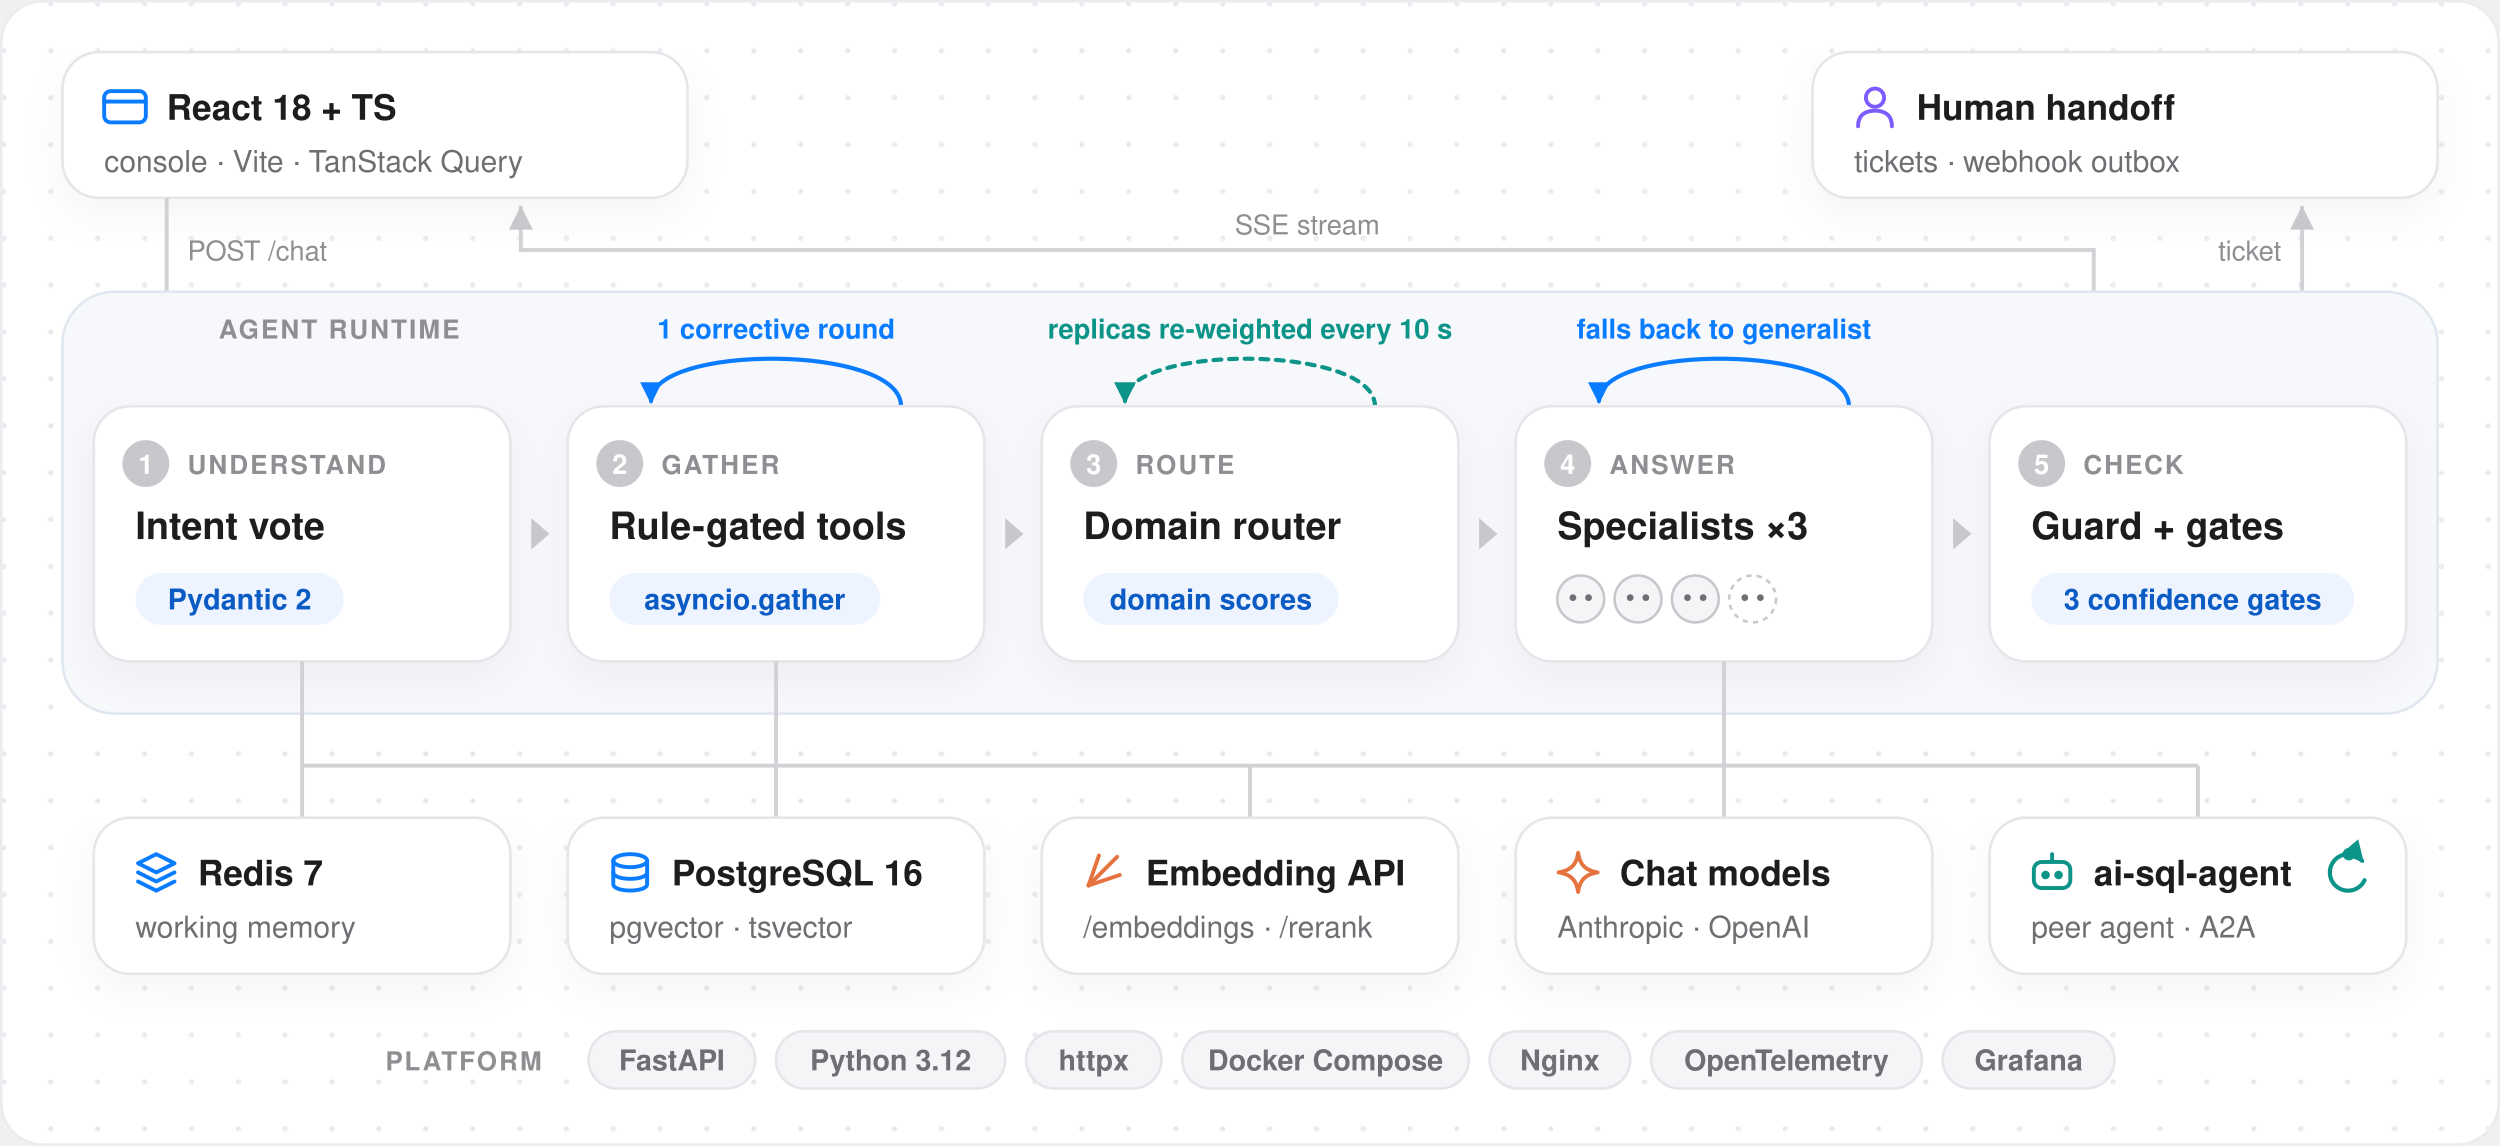
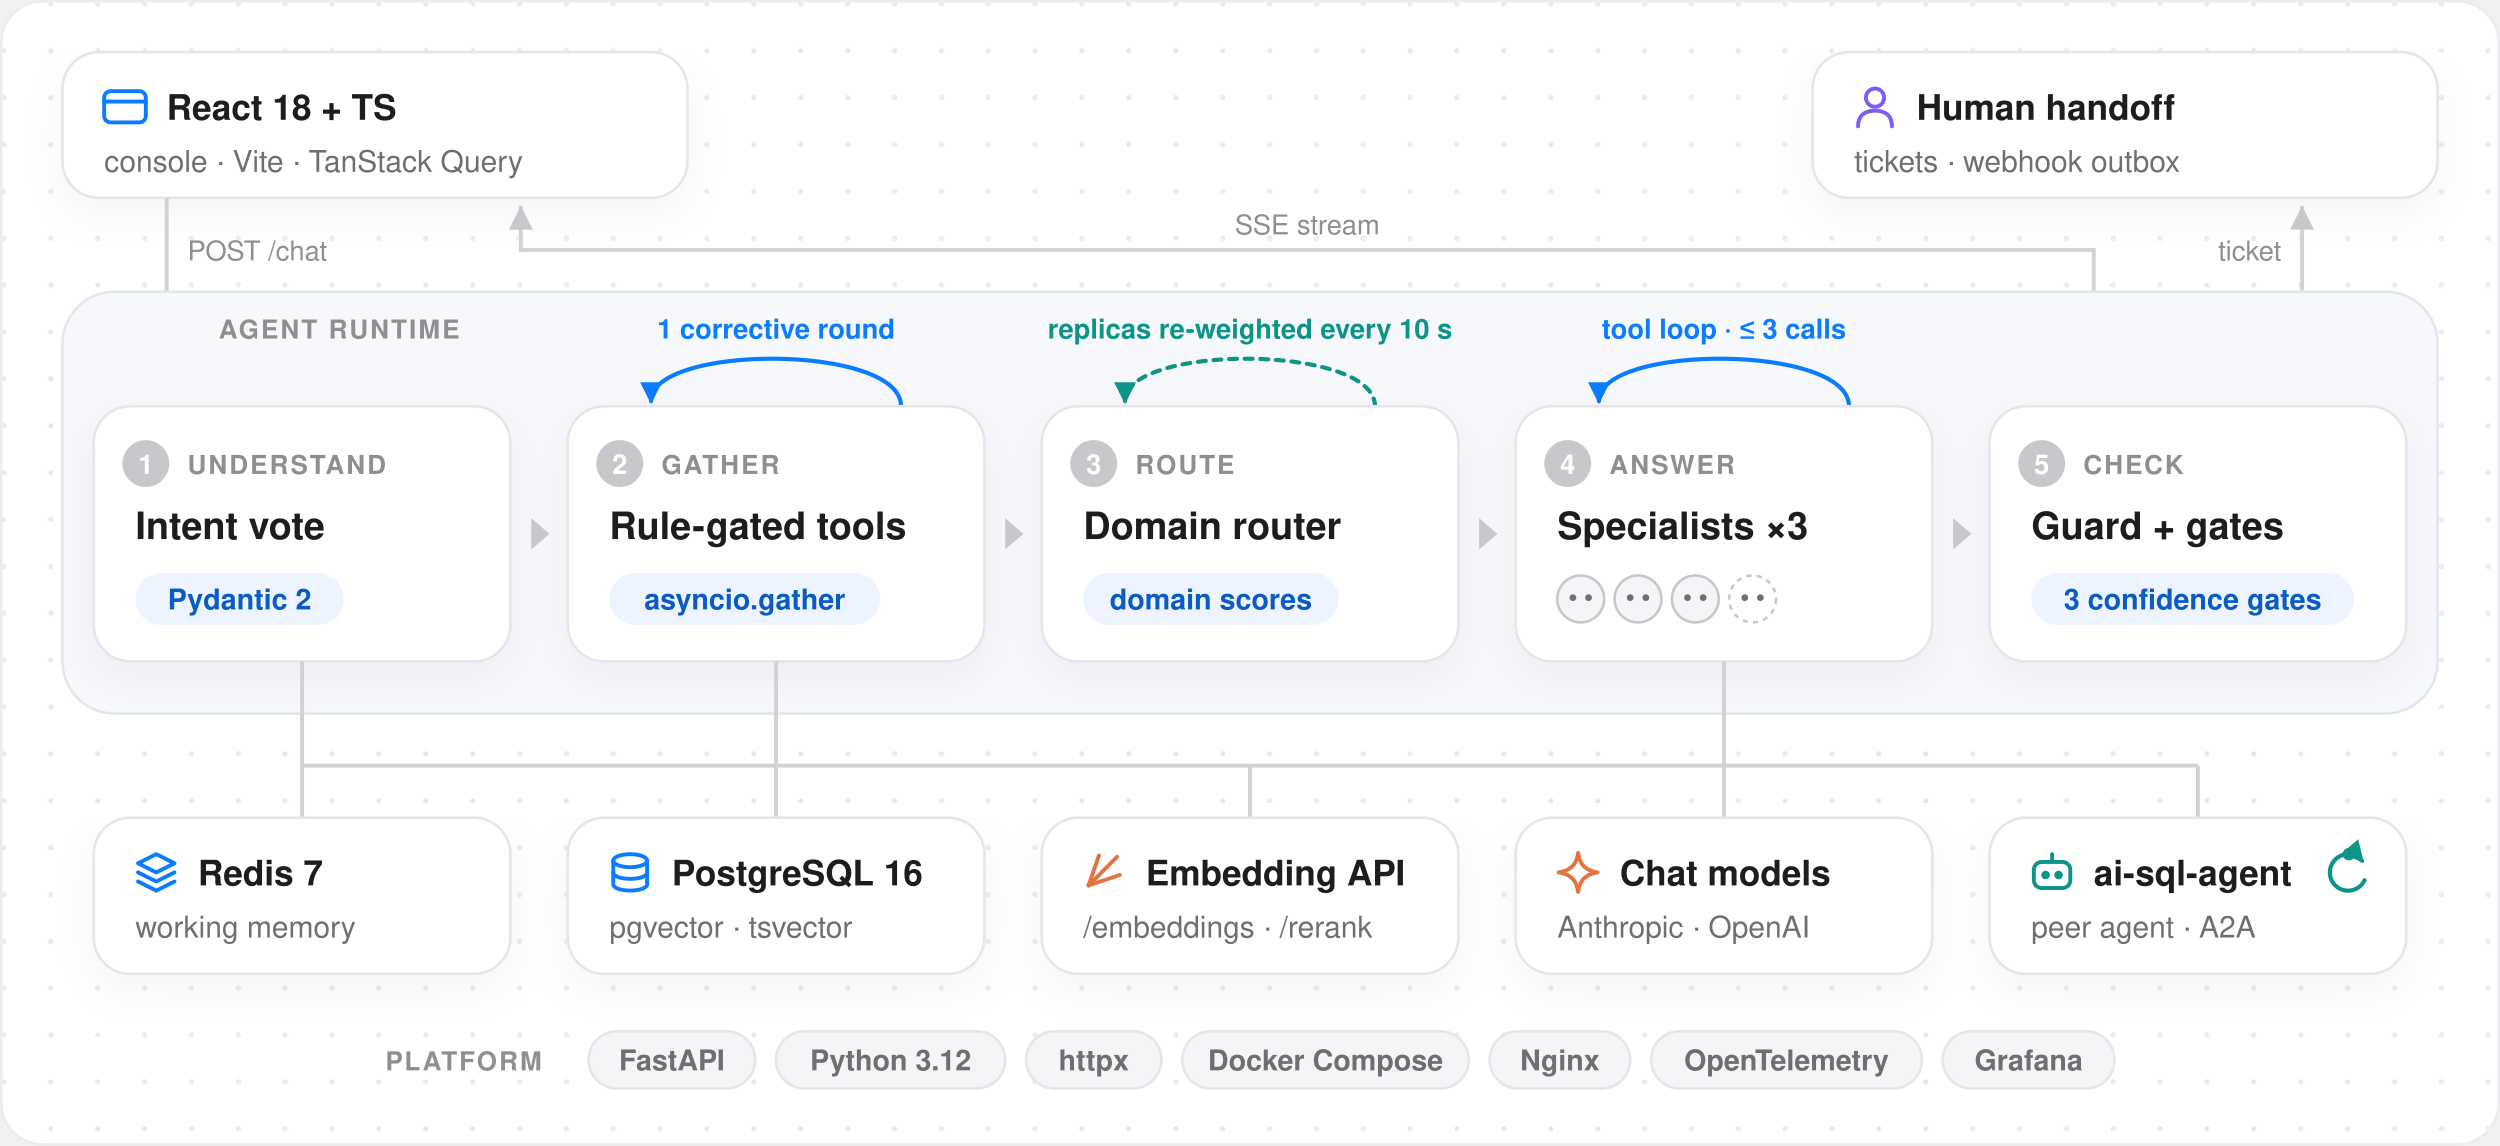
<svg xmlns="http://www.w3.org/2000/svg" viewBox="0 0 960 440" width="960" height="440" role="img" aria-labelledby="title desc">
  <style>
    text { font-family: -apple-system, BlinkMacSystemFont, "Segoe UI", "Helvetica Neue", Helvetica, Arial, sans-serif; }
    .eyebrow { font-size: 10px; font-weight: 600; letter-spacing: 0.08em; fill: #8e8e93; }
    .stage { font-size: 14.5px; font-weight: 650; fill: #1d1d1f; }
    .name { font-size: 13.5px; font-weight: 600; fill: #1d1d1f; }
    .sub { font-size: 11.5px; fill: #6e6e73; }
    .edge { font-size: 10.5px; fill: #8e8e93; }
    .chiptext { font-size: 11px; font-weight: 600; fill: #0a5bc4; }
    .pilltext { font-size: 11px; font-weight: 600; fill: #6e6e73; }
    .badgenum { font-size: 10.5px; font-weight: 700; fill: #ffffff; }
    .looplabel { font-size: 10.5px; font-weight: 600; }
    .loopblue { fill: #0a7cff; }
    .loopteal { fill: #0d9488; }

    .card { fill: #ffffff; stroke: #e5e5ea; stroke-width: 1; }
    .wire { fill: none; stroke: #d1d1d6; stroke-width: 1.5; }
    .icon { fill: none; stroke-width: 1.5; stroke-linecap: round; stroke-linejoin: round; }
    .loopline { fill: none; stroke-width: 1.6; stroke-linecap: round; }
    .ring { fill: none; stroke-width: 2; stroke-opacity: 0; }
    .chip { fill: #eef4ff; }

    .b { stroke: #0a7cff; }
    .o { stroke: #e5733f; }
    .t { stroke: #0d9488; }
    .v { stroke: #7c5cff; }
    .ft { fill: #0d9488; }

    /* A comet: a soft tail with a bright head */
    .tail, .head { fill: none; stroke-linecap: round; opacity: 0; animation: 10s linear infinite; }
    .tail { stroke-width: 3; stroke-dasharray: 0.3 1.5; stroke-dashoffset: 0.3; animation-name: tail; }
    .head { stroke-width: 4.5; stroke-dasharray: 0.02 1.5; stroke-dashoffset: 0.02; animation-name: head; }
    .tail.long { animation-name: tailL; }
    .head.long { animation-name: headL; }
    @keyframes tail { 0% { stroke-dashoffset: 0.3; opacity: 0.35; } 6% { stroke-dashoffset: -1; opacity: 0.35; } 6.5%, 100% { stroke-dashoffset: -1; opacity: 0; } }
    @keyframes head { 0% { stroke-dashoffset: 0.02; opacity: 1; } 6% { stroke-dashoffset: -1.28; opacity: 1; } 6.5%, 100% { stroke-dashoffset: -1.28; opacity: 0; } }
    @keyframes tailL { 0% { stroke-dashoffset: 0.3; opacity: 0.35; } 9% { stroke-dashoffset: -1; opacity: 0.35; } 9.5%, 100% { stroke-dashoffset: -1; opacity: 0; } }
    @keyframes headL { 0% { stroke-dashoffset: 0.02; opacity: 1; } 9% { stroke-dashoffset: -1.28; opacity: 1; } 9.5%, 100% { stroke-dashoffset: -1.28; opacity: 0; } }

    /* The monitor's loop never stops */
    .march { stroke-dasharray: 3 3; animation: march 1.2s linear infinite; }
    @keyframes march { to { stroke-dashoffset: -12; } }
    .badge { fill: #c7c7cc; transform-box: fill-box; transform-origin: center; }

-     @keyframes rcon { 0%, 71.20% { stroke-opacity: 0; } 72.20%, 76.20% { stroke-opacity: 0.85; } 79.70%, 100% { stroke-opacity: 0; } }
-     @keyframes rhum { 0%, 72.00% { stroke-opacity: 0; } 73.00%, 77.00% { stroke-opacity: 0.85; } 80.50%, 100% { stroke-opacity: 0; } }
+     @keyframes rcon { 0%, 78.70% { stroke-opacity: 0; } 79.70%, 83.70% { stroke-opacity: 0.85; } 87.20%, 100% { stroke-opacity: 0; } }
+     @keyframes rhum { 0%, 79.50% { stroke-opacity: 0; } 80.50%, 84.50% { stroke-opacity: 0.85; } 88.00%, 100% { stroke-opacity: 0; } }
    @keyframes st1 { 0%, 4.50% { stroke-opacity: 0; } 5.50%, 19.50% { stroke-opacity: 0.9; } 22.50%, 100% { stroke-opacity: 0; } }
-     @keyframes bd1 { 0%, 4.50% { fill: #c7c7cc; transform: scale(1); } 6.00% { fill: #0a7cff; transform: scale(1.3); } 8.50%, 84.00% { fill: #0a7cff; transform: scale(1); } 87.00%, 100% { fill: #c7c7cc; transform: scale(1); } }
+     @keyframes bd1 { 0%, 4.50% { fill: #c7c7cc; transform: scale(1); } 6.00% { fill: #0a7cff; transform: scale(1.3); } 8.50%, 91.50% { fill: #0a7cff; transform: scale(1); } 94.50%, 100% { fill: #c7c7cc; transform: scale(1); } }
    @keyframes cp1 { 0%, 4.50% { fill: #eef4ff; } 5.70%, 19.50% { fill: #cfe0ff; } 23.00%, 100% { fill: #eef4ff; } }
    @keyframes st2 { 0%, 19.50% { stroke-opacity: 0; } 20.50%, 44.50% { stroke-opacity: 0.9; } 47.50%, 100% { stroke-opacity: 0; } }
-     @keyframes bd2 { 0%, 19.50% { fill: #c7c7cc; transform: scale(1); } 21.00% { fill: #0a7cff; transform: scale(1.3); } 23.50%, 84.00% { fill: #0a7cff; transform: scale(1); } 87.00%, 100% { fill: #c7c7cc; transform: scale(1); } }
+     @keyframes bd2 { 0%, 19.50% { fill: #c7c7cc; transform: scale(1); } 21.00% { fill: #0a7cff; transform: scale(1.3); } 23.50%, 91.50% { fill: #0a7cff; transform: scale(1); } 94.50%, 100% { fill: #c7c7cc; transform: scale(1); } }
    @keyframes cp2 { 0%, 19.50% { fill: #eef4ff; } 20.70%, 44.50% { fill: #cfe0ff; } 48.00%, 100% { fill: #eef4ff; } }
    @keyframes st3 { 0%, 44.50% { stroke-opacity: 0; } 45.50%, 50.50% { stroke-opacity: 0.9; } 53.50%, 100% { stroke-opacity: 0; } }
-     @keyframes bd3 { 0%, 44.50% { fill: #c7c7cc; transform: scale(1); } 46.00% { fill: #0a7cff; transform: scale(1.3); } 48.50%, 84.00% { fill: #0a7cff; transform: scale(1); } 87.00%, 100% { fill: #c7c7cc; transform: scale(1); } }
+     @keyframes bd3 { 0%, 44.50% { fill: #c7c7cc; transform: scale(1); } 46.00% { fill: #0a7cff; transform: scale(1.3); } 48.50%, 91.50% { fill: #0a7cff; transform: scale(1); } 94.50%, 100% { fill: #c7c7cc; transform: scale(1); } }
    @keyframes cp3 { 0%, 44.50% { fill: #eef4ff; } 45.70%, 50.50% { fill: #cfe0ff; } 54.00%, 100% { fill: #eef4ff; } }
-     @keyframes st4 { 0%, 50.50% { stroke-opacity: 0; } 51.50%, 59.50% { stroke-opacity: 0.9; } 62.50%, 100% { stroke-opacity: 0; } }
-     @keyframes bd4 { 0%, 50.50% { fill: #c7c7cc; transform: scale(1); } 52.00% { fill: #0a7cff; transform: scale(1.3); } 54.50%, 84.00% { fill: #0a7cff; transform: scale(1); } 87.00%, 100% { fill: #c7c7cc; transform: scale(1); } }
-     @keyframes st5 { 0%, 59.50% { stroke-opacity: 0; } 60.50%, 69.00% { stroke-opacity: 0.9; } 72.00%, 100% { stroke-opacity: 0; } }
-     @keyframes bd5 { 0%, 59.50% { fill: #c7c7cc; transform: scale(1); } 61.00% { fill: #0a7cff; transform: scale(1.3); } 63.50%, 84.00% { fill: #0a7cff; transform: scale(1); } 87.00%, 100% { fill: #c7c7cc; transform: scale(1); } }
-     @keyframes cp5 { 0%, 59.50% { fill: #eef4ff; } 60.70%, 69.00% { fill: #cfe0ff; } 72.50%, 100% { fill: #eef4ff; } }
-     @keyframes av0 { 0%, 50.50% { fill: #f5f5f7; } 51.70%, 84.00% { fill: #cfe0ff; } 87.50%, 100% { fill: #f5f5f7; } }
-     @keyframes av1 { 0%, 50.50% { fill: #f5f5f7; } 51.70%, 84.00% { fill: #cfe0ff; } 87.50%, 100% { fill: #f5f5f7; } }
+     @keyframes st4 { 0%, 50.50% { stroke-opacity: 0; } 51.50%, 67.00% { stroke-opacity: 0.9; } 70.00%, 100% { stroke-opacity: 0; } }
+     @keyframes bd4 { 0%, 50.50% { fill: #c7c7cc; transform: scale(1); } 52.00% { fill: #0a7cff; transform: scale(1.3); } 54.50%, 91.50% { fill: #0a7cff; transform: scale(1); } 94.50%, 100% { fill: #c7c7cc; transform: scale(1); } }
+     @keyframes st5 { 0%, 67.00% { stroke-opacity: 0; } 68.00%, 76.50% { stroke-opacity: 0.9; } 79.50%, 100% { stroke-opacity: 0; } }
+     @keyframes bd5 { 0%, 67.00% { fill: #c7c7cc; transform: scale(1); } 68.50% { fill: #0a7cff; transform: scale(1.3); } 71.00%, 91.50% { fill: #0a7cff; transform: scale(1); } 94.50%, 100% { fill: #c7c7cc; transform: scale(1); } }
+     @keyframes cp5 { 0%, 67.00% { fill: #eef4ff; } 68.20%, 76.50% { fill: #cfe0ff; } 80.00%, 100% { fill: #eef4ff; } }
+     @keyframes av0 { 0%, 50.50% { fill: #f5f5f7; } 51.70%, 91.50% { fill: #cfe0ff; } 95.00%, 100% { fill: #f5f5f7; } }
+     @keyframes av1 { 0%, 50.50% { fill: #f5f5f7; } 51.70%, 91.50% { fill: #cfe0ff; } 95.00%, 100% { fill: #f5f5f7; } }
    @keyframes ch0 { 0%, 18.50% { fill: #c7c7cc; } 19.30%, 23.00% { fill: #0a7cff; } 26.00%, 100% { fill: #c7c7cc; } }
    @keyframes ch1 { 0%, 43.50% { fill: #c7c7cc; } 44.30%, 48.00% { fill: #0a7cff; } 51.00%, 100% { fill: #c7c7cc; } }
    @keyframes ch2 { 0%, 49.50% { fill: #c7c7cc; } 50.30%, 54.00% { fill: #0a7cff; } 57.00%, 100% { fill: #c7c7cc; } }
-     @keyframes ch3 { 0%, 58.50% { fill: #c7c7cc; } 59.30%, 63.00% { fill: #0a7cff; } 66.00%, 100% { fill: #c7c7cc; } }
+     @keyframes ch3 { 0%, 66.00% { fill: #c7c7cc; } 66.80%, 70.50% { fill: #0a7cff; } 73.50%, 100% { fill: #c7c7cc; } }
    @keyframes spin { 0%, 27.00% { transform: rotate(0deg); opacity: 0; } 27.20% { transform: rotate(0deg); opacity: 1; } 36.00% { transform: rotate(720deg); opacity: 1; } 36.50%, 100% { transform: rotate(720deg); opacity: 0; } }
    @keyframes rredis1 { 0%, 4.50% { stroke-opacity: 0; } 5.50%, 9.50% { stroke-opacity: 0.85; } 13.00%, 100% { stroke-opacity: 0; } }
-     @keyframes rredis2 { 0%, 74.20% { stroke-opacity: 0; } 75.20%, 79.20% { stroke-opacity: 0.85; } 82.70%, 100% { stroke-opacity: 0; } }
+     @keyframes rredis2 { 0%, 81.70% { stroke-opacity: 0; } 82.70%, 86.70% { stroke-opacity: 0.85; } 90.20%, 100% { stroke-opacity: 0; } }
    @keyframes rpg1 { 0%, 23.70% { stroke-opacity: 0; } 24.70%, 28.70% { stroke-opacity: 0.85; } 32.20%, 100% { stroke-opacity: 0; } }
    @keyframes rpg2 { 0%, 42.20% { stroke-opacity: 0; } 43.20%, 47.20% { stroke-opacity: 0.85; } 50.70%, 100% { stroke-opacity: 0; } }
+     @keyframes rpg3 { 0%, 60.50% { stroke-opacity: 0; } 61.50%, 65.50% { stroke-opacity: 0.85; } 69.00%, 100% { stroke-opacity: 0; } }
    @keyframes remb1 { 0%, 16.00% { stroke-opacity: 0; } 17.00%, 21.00% { stroke-opacity: 0.85; } 24.50%, 100% { stroke-opacity: 0; } }
    @keyframes remb2 { 0%, 32.00% { stroke-opacity: 0; } 33.00%, 37.00% { stroke-opacity: 0.85; } 40.50%, 100% { stroke-opacity: 0; } }
    @keyframes rllm1 { 0%, 16.00% { stroke-opacity: 0; } 17.00%, 21.00% { stroke-opacity: 0.85; } 24.50%, 100% { stroke-opacity: 0; } }
    @keyframes rllm2 { 0%, 55.20% { stroke-opacity: 0; } 56.20%, 60.20% { stroke-opacity: 0.85; } 63.70%, 100% { stroke-opacity: 0; } }
+     @keyframes rllm3 { 0%, 66.20% { stroke-opacity: 0; } 67.20%, 71.20% { stroke-opacity: 0.85; } 74.70%, 100% { stroke-opacity: 0; } }
    @keyframes rsql { 0%, 26.00% { stroke-opacity: 0; } 27.00%, 38.00% { stroke-opacity: 0.85; } 41.50%, 100% { stroke-opacity: 0; } }
    @media (prefers-reduced-motion: reduce) {
      * { animation: none !important; }
    }
  </style>
  <defs>
    <pattern id="dots" width="18" height="18" patternUnits="userSpaceOnUse">
      <circle cx="1.5" cy="1.5" r="1" fill="#e6e6eb" />
    </pattern>
    <filter id="lift" x="-10%" y="-10%" width="120%" height="140%">
      <feDropShadow dx="0" dy="1" stdDeviation="1.5" flood-color="#000000" flood-opacity="0.05" />
      <feDropShadow dx="0" dy="6" stdDeviation="8" flood-color="#000000" flood-opacity="0.04" />
    </filter>
    <filter id="glow" filterUnits="userSpaceOnUse" x="0" y="0" width="960" height="440">
      <feGaussianBlur stdDeviation="2.2" result="blur" />
      <feMerge>
        <feMergeNode in="blur" />
        <feMergeNode in="SourceGraphic" />
      </feMerge>
    </filter>
    <marker id="arrow" viewBox="0 0 8 8" refX="7" refY="4" markerWidth="7" markerHeight="7" orient="auto">
      <path d="M0,0.5 L7,4 L0,7.5 Z" fill="#c7c7cc" />
    </marker>
    <marker id="mb" viewBox="0 0 8 8" refX="6" refY="4" markerWidth="6" markerHeight="6" orient="auto">
      <path d="M0,0.5 L7,4 L0,7.5 Z" fill="#0a7cff" />
    </marker>
    <marker id="mt" viewBox="0 0 8 8" refX="6" refY="4" markerWidth="6" markerHeight="6" orient="auto">
      <path d="M0,0.5 L7,4 L0,7.5 Z" fill="#0d9488" />
    </marker>
  </defs>
  <rect x="0.5" y="0.5" width="959" height="439" rx="16" fill="#ffffff" stroke="#ececf0" />
  <rect x="1" y="1" width="958" height="438" rx="16" fill="url(#dots)" />
  <g filter="url(#lift)">
    <rect class="card" x="24" y="20" width="240" height="56" rx="14" />
    <rect class="card" x="696" y="20" width="240" height="56" rx="14" />
  </g>
  <rect class="ring b" x="21" y="17" width="246" height="62" rx="16" style="animation: rcon 10s linear infinite" />
  <rect class="ring v" x="693" y="17" width="246" height="62" rx="16" style="animation: rhum 10s linear infinite" />
  <g class="icon b" transform="translate(40 33)">
    <rect x="0" y="2" width="16" height="12" rx="2.5" />
    <path d="M0 6 H16" />
  </g>
  <text class="name" x="64" y="46">React 18 + TS</text>
  <text class="sub" x="40" y="66">console · Vite · TanStack Query</text>
  <g class="icon v" transform="translate(712 33)">
    <circle cx="8" cy="4.5" r="3.5" />
    <path d="M1.5 15.5 C1.5 11 4.5 9.5 8 9.5 C11.5 9.5 14.5 11 14.5 15.5" />
  </g>
  <text class="name" x="736" y="46">Human handoff</text>
  <text class="sub" x="712" y="66">tickets · webhook outbox</text>
  <path class="wire" d="M64,76 V154" marker-end="url(#arrow)" />
  <text class="edge" x="72" y="100">POST /chat</text>
  <path class="wire" d="M804,156 V96 H200 V79" marker-end="url(#arrow)" />
  <text class="edge" x="502" y="90" text-anchor="middle">SSE stream</text>
  <path class="wire" d="M884,156 V79" marker-end="url(#arrow)" />
  <text class="edge" x="876" y="100" text-anchor="end">ticket</text>
  <rect x="24" y="112" width="912" height="162" rx="20" fill="#f6f8fc" stroke="#e1e7f0" />
  <text class="eyebrow" x="84" y="130">AGENT RUNTIME</text>
  <path class="loopline b" d="M346,156 C346,132 250,132 250,154" marker-end="url(#mb)" />
  <text class="looplabel loopblue" x="298" y="130" text-anchor="middle">1 corrective round</text>
  <path class="loopline t march" d="M528,156 C528,132 432,132 432,154" marker-end="url(#mt)" />
  <text class="looplabel loopteal" x="480" y="130" text-anchor="middle">replicas re-weighted every 10 s</text>
  <path class="loopline b" d="M710,156 C710,132 614,132 614,154" marker-end="url(#mb)" />
-   <text class="looplabel loopblue" x="662" y="130" text-anchor="middle">falls back to generalist</text>
+   <text class="looplabel loopblue" x="662" y="130" text-anchor="middle">tool loop · ≤ 3 calls</text>
  <path class="tail b" pathLength="1" d="M346,156 C346,132 250,132 250,154" style="animation-delay: 3.3s" />
  <path class="head b" pathLength="1" filter="url(#glow)" d="M346,156 C346,132 250,132 250,154" style="animation-delay: 3.3s" />
+   <path class="tail b" pathLength="1" d="M710,156 C710,132 614,132 614,154" style="animation-delay: 5.5s" />
+   <path class="head b" pathLength="1" filter="url(#glow)" d="M710,156 C710,132 614,132 614,154" style="animation-delay: 5.5s" />
  <g filter="url(#lift)">
    <rect class="card" x="36" y="156" width="160" height="98" rx="14" />
    <rect class="card" x="218" y="156" width="160" height="98" rx="14" />
    <rect class="card" x="400" y="156" width="160" height="98" rx="14" />
    <rect class="card" x="582" y="156" width="160" height="98" rx="14" />
    <rect class="card" x="764" y="156" width="160" height="98" rx="14" />
  </g>
  <rect class="ring b" x="33" y="153" width="166" height="104" rx="16" style="animation: st1 10s linear infinite" />
  <circle class="badge" cx="56" cy="178" r="9" style="animation: bd1 10s ease-out infinite" />
  <text class="badgenum" x="56" y="182" text-anchor="middle">1</text>
  <text class="eyebrow" x="72" y="182">UNDERSTAND</text>
  <text class="stage" x="52" y="207">Intent vote</text>
  <rect class="chip" x="52" y="220" width="80" height="20" rx="10" style="animation: cp1 10s linear infinite" />
  <text class="chiptext" x="92.0" y="234" text-anchor="middle">Pydantic 2</text>
  <rect class="ring b" x="215" y="153" width="166" height="104" rx="16" style="animation: st2 10s linear infinite" />
  <circle class="badge" cx="238" cy="178" r="9" style="animation: bd2 10s ease-out infinite" />
  <text class="badgenum" x="238" y="182" text-anchor="middle">2</text>
  <text class="eyebrow" x="254" y="182">GATHER</text>
  <text class="stage" x="234" y="207">Rule-gated tools</text>
  <rect class="chip" x="234" y="220" width="104" height="20" rx="10" style="animation: cp2 10s linear infinite" />
  <text class="chiptext" x="286.0" y="234" text-anchor="middle">asyncio.gather</text>
  <rect class="ring b" x="397" y="153" width="166" height="104" rx="16" style="animation: st3 10s linear infinite" />
  <circle class="badge" cx="420" cy="178" r="9" style="animation: bd3 10s ease-out infinite" />
  <text class="badgenum" x="420" y="182" text-anchor="middle">3</text>
  <text class="eyebrow" x="436" y="182">ROUTE</text>
  <text class="stage" x="416" y="207">Domain router</text>
  <rect class="chip" x="416" y="220" width="98" height="20" rx="10" style="animation: cp3 10s linear infinite" />
  <text class="chiptext" x="465.0" y="234" text-anchor="middle">domain scores</text>
  <rect class="ring b" x="579" y="153" width="166" height="104" rx="16" style="animation: st4 10s linear infinite" />
  <circle class="badge" cx="602" cy="178" r="9" style="animation: bd4 10s ease-out infinite" />
  <text class="badgenum" x="602" y="182" text-anchor="middle">4</text>
  <text class="eyebrow" x="618" y="182">ANSWER</text>
  <text class="stage" x="598" y="207">Specialists ×3</text>
  <rect class="ring b" x="761" y="153" width="166" height="104" rx="16" style="animation: st5 10s linear infinite" />
  <circle class="badge" cx="784" cy="178" r="9" style="animation: bd5 10s ease-out infinite" />
  <text class="badgenum" x="784" y="182" text-anchor="middle">5</text>
  <text class="eyebrow" x="800" y="182">CHECK</text>
  <text class="stage" x="780" y="207">Guard + gates</text>
  <rect class="chip" x="780" y="220" width="124" height="20" rx="10" style="animation: cp5 10s linear infinite" />
  <text class="chiptext" x="842.0" y="234" text-anchor="middle">3 confidence gates</text>
  <circle cx="607" cy="230" r="9" stroke="#c7c7cc" style="fill: #f5f5f7; animation: av0 10s linear infinite" />
  <circle cx="604" cy="229.5" r="1.3" fill="#6e6e73" />
  <circle cx="610" cy="229.5" r="1.3" fill="#6e6e73" />
  <circle cx="629" cy="230" r="9" stroke="#c7c7cc" style="fill: #f5f5f7; animation: av1 10s linear infinite" />
  <circle cx="626" cy="229.5" r="1.3" fill="#6e6e73" />
  <circle cx="632" cy="229.5" r="1.3" fill="#6e6e73" />
  <circle cx="651" cy="230" r="9" stroke="#c7c7cc" style="fill: #f5f5f7; " />
  <circle cx="648" cy="229.5" r="1.3" fill="#6e6e73" />
  <circle cx="654" cy="229.5" r="1.3" fill="#6e6e73" />
  <circle cx="673" cy="230" r="9" fill="#ffffff" stroke="#c7c7cc" stroke-dasharray="2 2" />
  <circle cx="670" cy="229.5" r="1.3" fill="#6e6e73" />
  <circle cx="676" cy="229.5" r="1.3" fill="#6e6e73" />
  <path d="M204 199 L211 205 L204 211 Z" style="fill: #c7c7cc; animation: ch0 10s linear infinite" />
  <path d="M386 199 L393 205 L386 211 Z" style="fill: #c7c7cc; animation: ch1 10s linear infinite" />
  <path d="M568 199 L575 205 L568 211 Z" style="fill: #c7c7cc; animation: ch2 10s linear infinite" />
  <path d="M750 199 L757 205 L750 211 Z" style="fill: #c7c7cc; animation: ch3 10s linear infinite" />
  <path class="wire" d="M116,254 V314" />
  <path class="wire" d="M298,254 V314" />
  <path class="wire" d="M662,254 V314" />
  <path class="wire" d="M116,294 H844" />
  <path class="wire" d="M480,294 V314" />
  <path class="wire" d="M844,294 V314" />
  <g filter="url(#lift)">
    <rect class="card" x="36" y="314" width="160" height="60" rx="14" />
    <rect class="card" x="218" y="314" width="160" height="60" rx="14" />
    <rect class="card" x="400" y="314" width="160" height="60" rx="14" />
    <rect class="card" x="582" y="314" width="160" height="60" rx="14" />
    <rect class="card" x="764" y="314" width="160" height="60" rx="14" />
  </g>
  <g class="icon b" transform="translate(52 327)">
    <path d="M8 1 L15 4.5 L8 8 L1 4.5 Z" />
    <path d="M1 8 L8 11.5 L15 8" />
    <path d="M1 11.5 L8 15 L15 11.5" />
  </g>
  <text class="name" x="76" y="340">Redis 7</text>
  <text class="sub" x="52" y="360">working memory</text>
  <g class="icon b" transform="translate(234 327)">
    <ellipse cx="8" cy="3.5" rx="6.5" ry="2.5" />
    <path d="M1.5 3.5 V12.5 C1.5 15.8 14.5 15.8 14.5 12.5 V3.5" />
    <path d="M1.5 8 C1.5 11.3 14.5 11.3 14.5 8" />
  </g>
  <text class="name" x="258" y="340">PostgreSQL 16</text>
  <text class="sub" x="234" y="360">pgvector · tsvector</text>
  <g class="icon o" transform="translate(416 327)">
    <path d="M2 13 L13 2" />
    <path d="M2 13 L14 9" />
    <path d="M2 13 L6 1.5" />
  </g>
  <text class="name" x="440" y="340">Embedding API</text>
  <text class="sub" x="416" y="360">/embeddings · /rerank</text>
  <g class="icon o" transform="translate(598 327)">
    <path d="M8 0.5 C8.6 5 10.9 7.3 15.5 8 C10.9 8.7 8.6 11 8 15.5 C7.4 11 5.1 8.7 0.5 8 C5.1 7.3 7.4 5 8 0.5 Z" />
  </g>
  <text class="name" x="622" y="340">Chat models</text>
  <text class="sub" x="598" y="360">Anthropic · OpenAI</text>
  <g class="icon t" transform="translate(780 327)">
    <rect x="1" y="4" width="14" height="10" rx="3" />
    <path d="M8 4 V1" />
    <circle cx="5.5" cy="9" r="0.9" class="ft" />
    <circle cx="10.5" cy="9" r="0.9" class="ft" />
  </g>
  <text class="name" x="804" y="340">ai-sql-agent</text>
  <text class="sub" x="780" y="360">peer agent · A2A</text>
  <path class="loopline t" d="M908 338 A7 7 0 1 1 907 330.5" marker-end="url(#mt)" />
  <circle cx="902" cy="328" r="2.4" fill="#0d9488" style="transform-box: view-box; transform-origin: 902px 335px; animation: spin 10s linear infinite" />
  <rect class="ring b" x="33" y="311" width="166" height="66" rx="16" style="animation: rredis1 10s linear infinite" />
  <rect class="ring b" x="33" y="311" width="166" height="66" rx="16" style="animation: rredis2 10s linear infinite" />
  <rect class="ring b" x="215" y="311" width="166" height="66" rx="16" style="animation: rpg1 10s linear infinite" />
  <rect class="ring b" x="215" y="311" width="166" height="66" rx="16" style="animation: rpg2 10s linear infinite" />
+   <rect class="ring b" x="215" y="311" width="166" height="66" rx="16" style="animation: rpg3 10s linear infinite" />
  <rect class="ring o" x="397" y="311" width="166" height="66" rx="16" style="animation: remb1 10s linear infinite" />
  <rect class="ring o" x="397" y="311" width="166" height="66" rx="16" style="animation: remb2 10s linear infinite" />
  <rect class="ring o" x="579" y="311" width="166" height="66" rx="16" style="animation: rllm1 10s linear infinite" />
  <rect class="ring o" x="579" y="311" width="166" height="66" rx="16" style="animation: rllm2 10s linear infinite" />
+   <rect class="ring o" x="579" y="311" width="166" height="66" rx="16" style="animation: rllm3 10s linear infinite" />
  <rect class="ring t" x="761" y="311" width="166" height="66" rx="16" style="animation: rsql 10s linear infinite" />
  <text class="eyebrow" x="148.0" y="411">PLATFORM</text>
  <rect x="226.0" y="396" width="64" height="22" rx="11" fill="#f5f5f7" stroke="#e5e5ea" />
  <text class="pilltext" x="258.0" y="411" text-anchor="middle">FastAPI</text>
  <rect x="298.0" y="396" width="88" height="22" rx="11" fill="#f5f5f7" stroke="#e5e5ea" />
  <text class="pilltext" x="342.0" y="411" text-anchor="middle">Python 3.12</text>
  <rect x="394.0" y="396" width="52" height="22" rx="11" fill="#f5f5f7" stroke="#e5e5ea" />
  <text class="pilltext" x="420.0" y="411" text-anchor="middle">httpx</text>
  <rect x="454.0" y="396" width="110" height="22" rx="11" fill="#f5f5f7" stroke="#e5e5ea" />
  <text class="pilltext" x="509.0" y="411" text-anchor="middle">Docker Compose</text>
  <rect x="572.0" y="396" width="54" height="22" rx="11" fill="#f5f5f7" stroke="#e5e5ea" />
  <text class="pilltext" x="599.0" y="411" text-anchor="middle">Nginx</text>
  <rect x="634.0" y="396" width="104" height="22" rx="11" fill="#f5f5f7" stroke="#e5e5ea" />
  <text class="pilltext" x="686.0" y="411" text-anchor="middle">OpenTelemetry</text>
  <rect x="746.0" y="396" width="66" height="22" rx="11" fill="#f5f5f7" stroke="#e5e5ea" />
  <text class="pilltext" x="779.0" y="411" text-anchor="middle">Grafana</text>
  <path class="tail b" pathLength="1" d="M64,76 V156" style="animation-delay: 0.0s" />
  <path class="head b" pathLength="1" filter="url(#glow)" d="M64,76 V156" style="animation-delay: 0.0s" />
  <path class="tail b" pathLength="1" d="M116,314 V254" style="animation-delay: 0.5s" />
  <path class="head b" pathLength="1" filter="url(#glow)" d="M116,314 V254" style="animation-delay: 0.5s" />
  <path class="tail long o" pathLength="1" d="M116,254 V294 H662 V314" style="animation-delay: 0.95s" />
  <path class="head long o" pathLength="1" filter="url(#glow)" d="M116,254 V294 H662 V314" style="animation-delay: 0.95s" />
  <path class="tail long o" pathLength="1" d="M116,254 V294 H480 V314" style="animation-delay: 0.95s" />
  <path class="head long o" pathLength="1" filter="url(#glow)" d="M116,254 V294 H480 V314" style="animation-delay: 0.95s" />
  <path class="tail b" pathLength="1" d="M298,254 V314" style="animation-delay: 1.95s" />
  <path class="head b" pathLength="1" filter="url(#glow)" d="M298,254 V314" style="animation-delay: 1.95s" />
  <path class="tail long t" pathLength="1" d="M298,254 V294 H844 V314" style="animation-delay: 1.95s" />
  <path class="head long t" pathLength="1" filter="url(#glow)" d="M298,254 V294 H844 V314" style="animation-delay: 1.95s" />
  <path class="tail long o" pathLength="1" d="M298,254 V294 H480 V314" style="animation-delay: 2.55s" />
  <path class="head long o" pathLength="1" filter="url(#glow)" d="M298,254 V294 H480 V314" style="animation-delay: 2.55s" />
  <path class="tail b" pathLength="1" d="M298,254 V314" style="animation-delay: 3.8s" />
  <path class="head b" pathLength="1" filter="url(#glow)" d="M298,254 V314" style="animation-delay: 3.8s" />
  <path class="tail long t" pathLength="1" d="M844,314 V294 H298 V254" style="animation-delay: 3.65s" />
  <path class="head long t" pathLength="1" filter="url(#glow)" d="M844,314 V294 H298 V254" style="animation-delay: 3.65s" />
  <path class="tail o" pathLength="1" d="M662,254 V314" style="animation-delay: 5.1s" />
  <path class="head o" pathLength="1" filter="url(#glow)" d="M662,254 V314" style="animation-delay: 5.1s" />
  <path class="tail o" pathLength="1" d="M662,254 V314" style="animation-delay: 5.28s" />
  <path class="head o" pathLength="1" filter="url(#glow)" d="M662,254 V314" style="animation-delay: 5.28s" />
-   <path class="tail long b" pathLength="1" d="M804,156 V96 H200 V76" style="animation-delay: 6.5s" />
-   <path class="head long b" pathLength="1" filter="url(#glow)" d="M804,156 V96 H200 V76" style="animation-delay: 6.5s" />
-   <path class="tail v" pathLength="1" d="M884,156 V76" style="animation-delay: 6.8s" />
-   <path class="head v" pathLength="1" filter="url(#glow)" d="M884,156 V76" style="animation-delay: 6.8s" />
-   <path class="tail b" pathLength="1" d="M116,254 V314" style="animation-delay: 7.0s" />
-   <path class="head b" pathLength="1" filter="url(#glow)" d="M116,254 V314" style="animation-delay: 7.0s" />
+   <path class="tail long b" pathLength="1" d="M662,254 V294 H298 V314" style="animation-delay: 5.7s" />
+   <path class="head long b" pathLength="1" filter="url(#glow)" d="M662,254 V294 H298 V314" style="animation-delay: 5.7s" />
+   <path class="tail long b" pathLength="1" d="M298,314 V294 H662 V254" style="animation-delay: 6.1s" />
+   <path class="head long b" pathLength="1" filter="url(#glow)" d="M298,314 V294 H662 V254" style="animation-delay: 6.1s" />
+   <path class="tail o" pathLength="1" d="M662,254 V314" style="animation-delay: 6.4s" />
+   <path class="head o" pathLength="1" filter="url(#glow)" d="M662,254 V314" style="animation-delay: 6.4s" />
+   <path class="tail long b" pathLength="1" d="M804,156 V96 H200 V76" style="animation-delay: 7.25s" />
+   <path class="head long b" pathLength="1" filter="url(#glow)" d="M804,156 V96 H200 V76" style="animation-delay: 7.25s" />
+   <path class="tail v" pathLength="1" d="M884,156 V76" style="animation-delay: 7.55s" />
+   <path class="head v" pathLength="1" filter="url(#glow)" d="M884,156 V76" style="animation-delay: 7.55s" />
+   <path class="tail b" pathLength="1" d="M116,254 V314" style="animation-delay: 7.75s" />
+   <path class="head b" pathLength="1" filter="url(#glow)" d="M116,254 V314" style="animation-delay: 7.75s" />
</svg>
